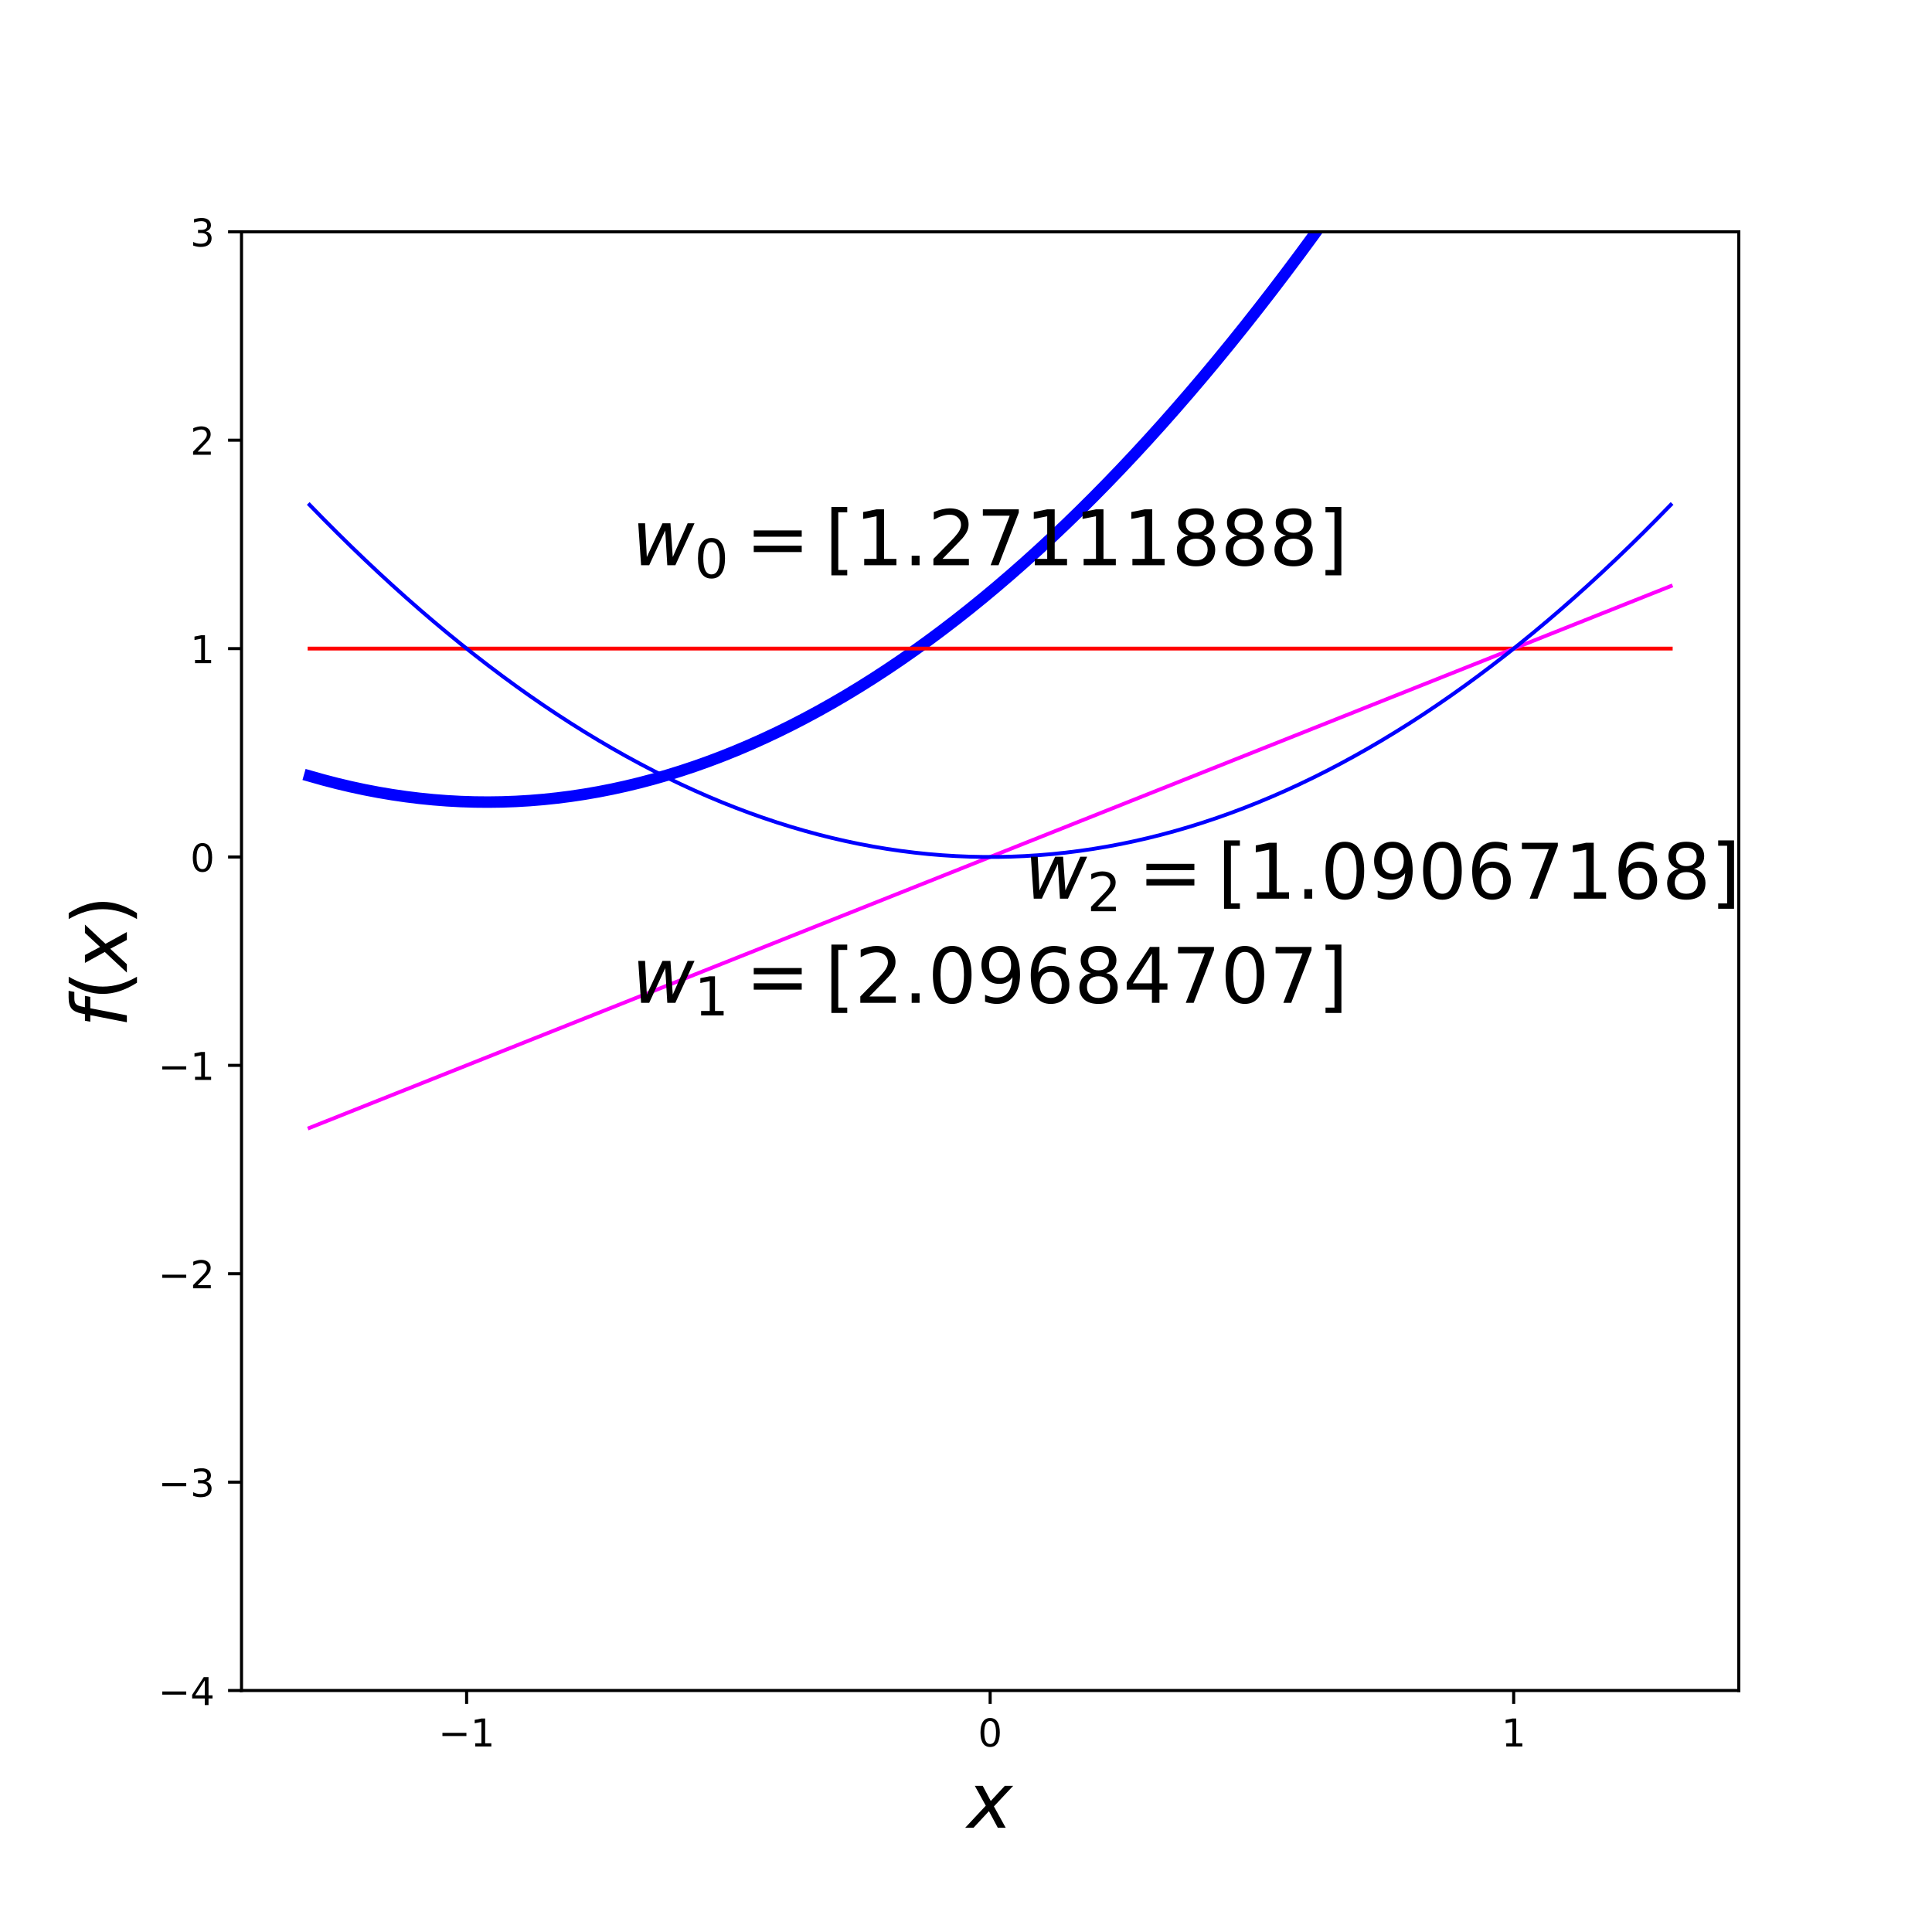
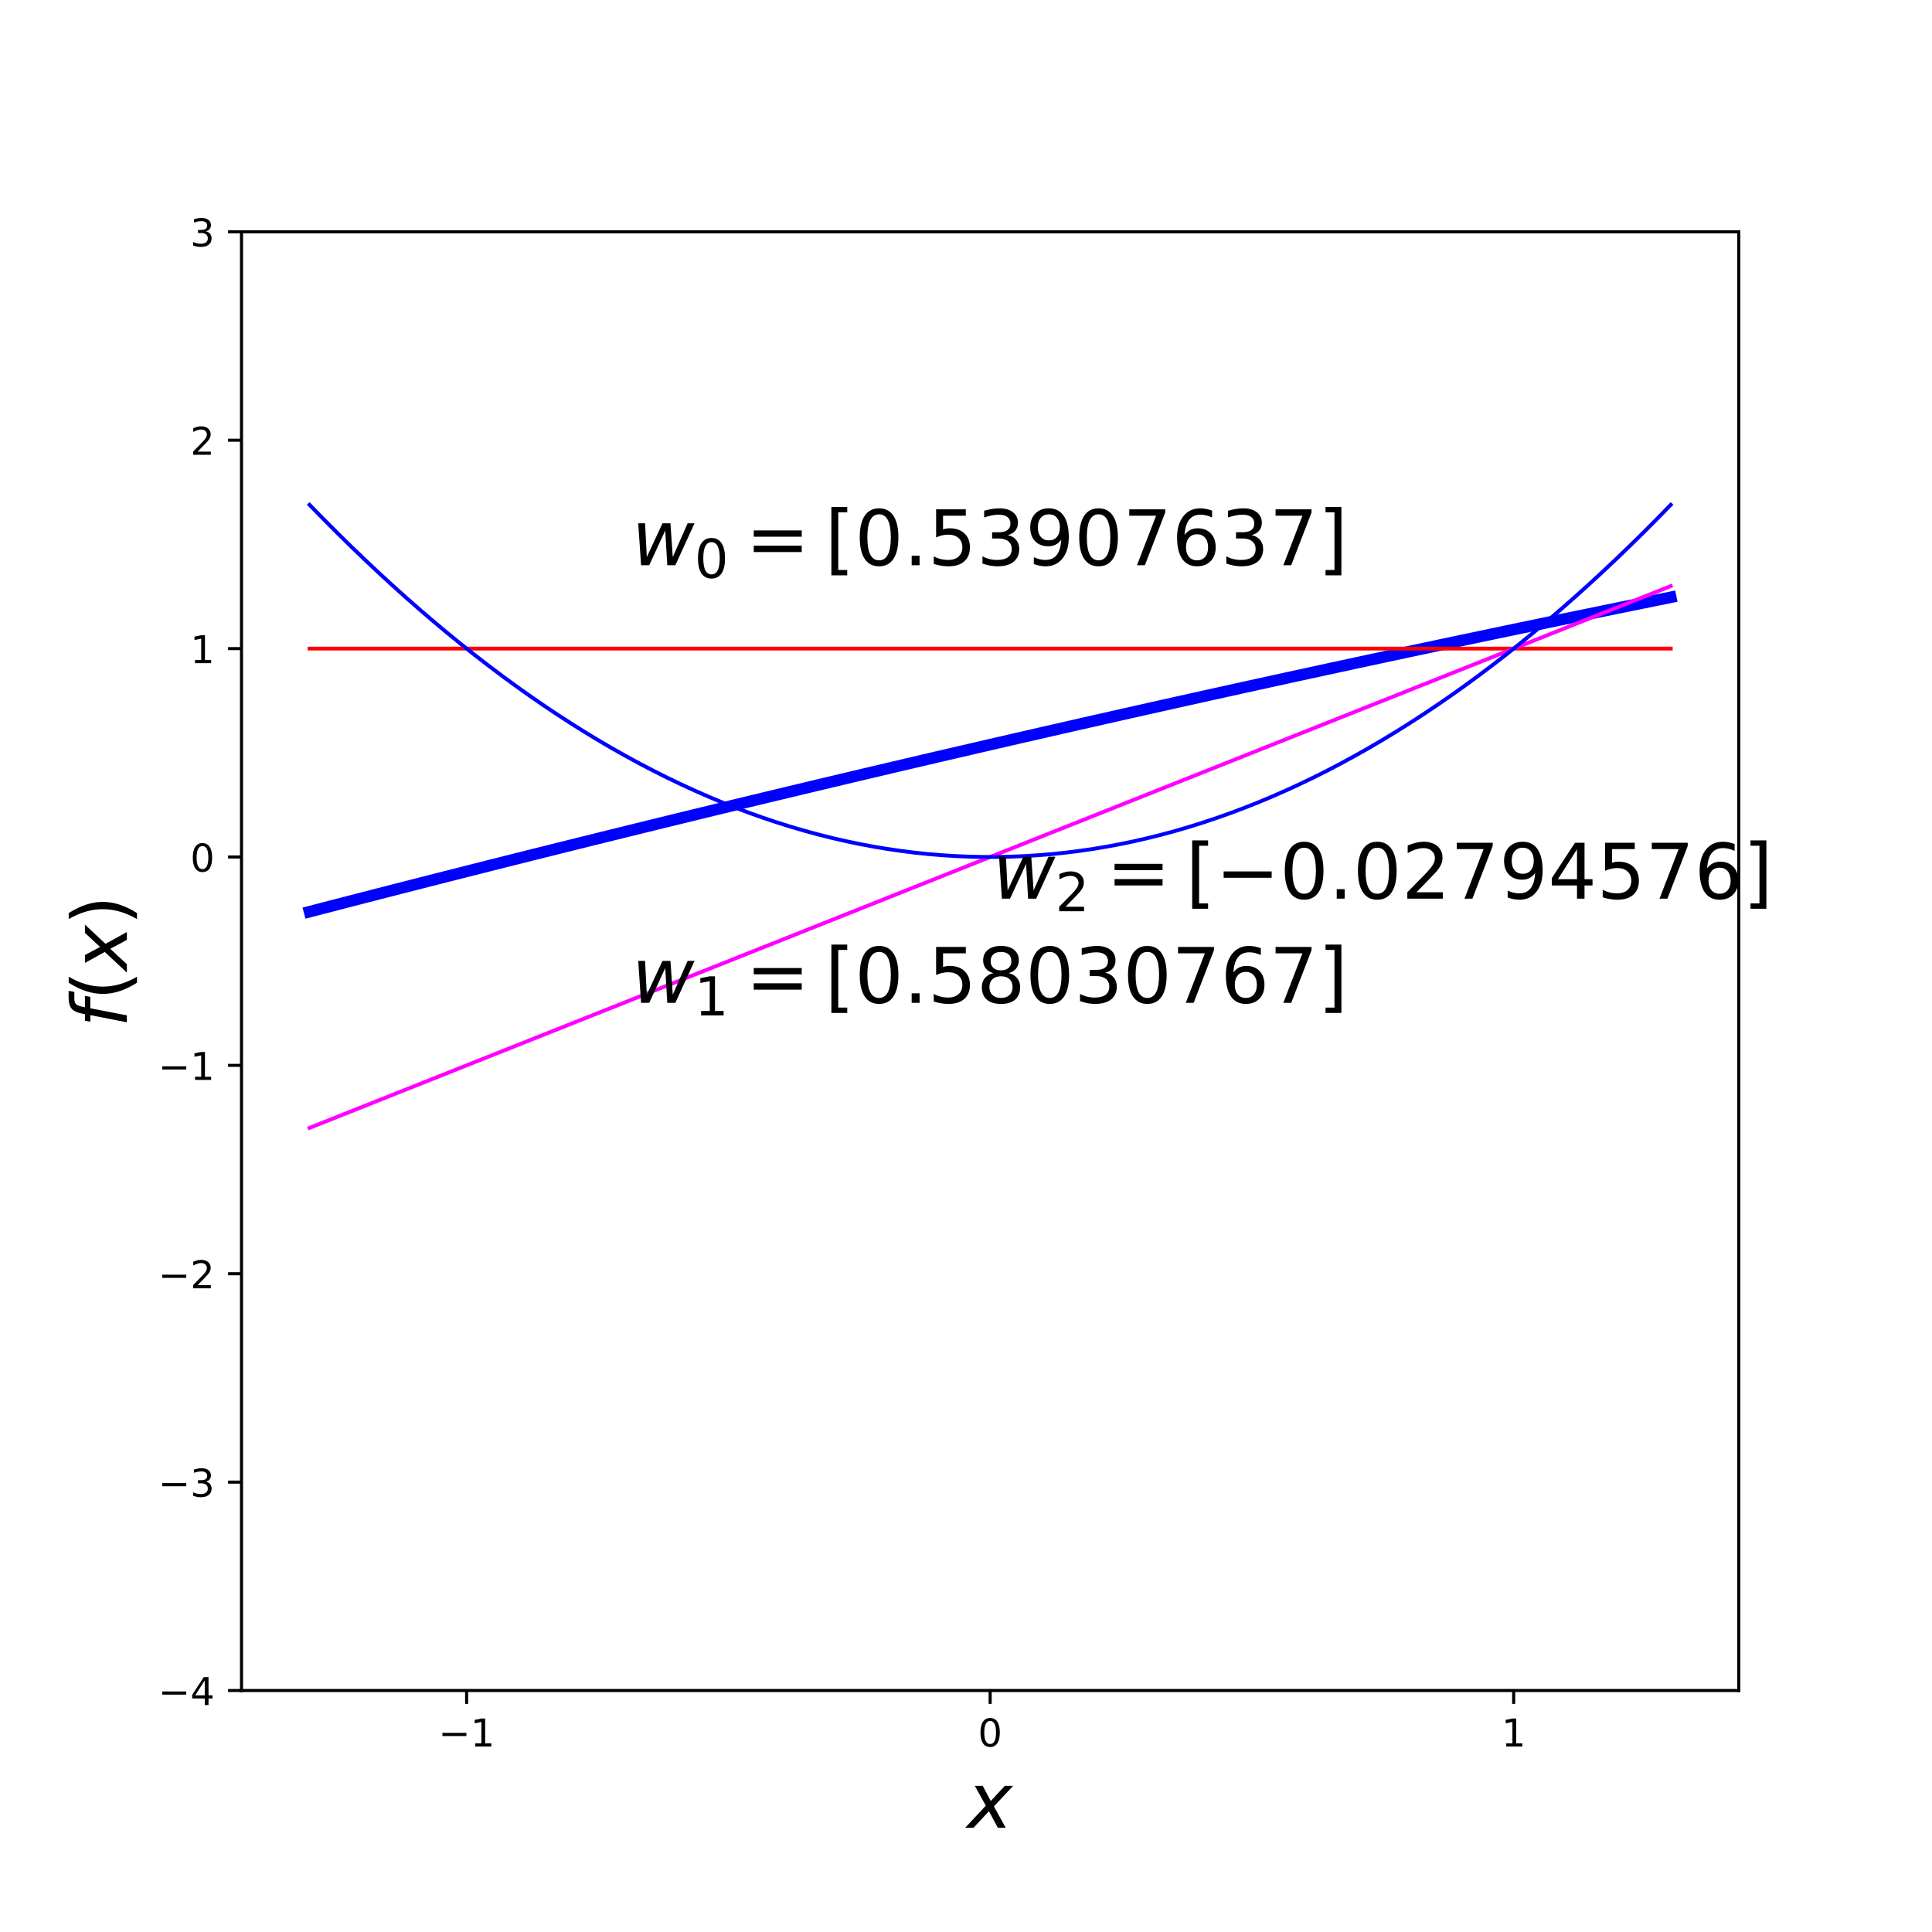
<svg xmlns="http://www.w3.org/2000/svg" xmlns:xlink="http://www.w3.org/1999/xlink" height="504pt" version="1.1" viewBox="0 0 504 504" width="504pt">
  <defs>
    <style type="text/css">
*{stroke-linecap:butt;stroke-linejoin:round;}
  </style>
  </defs>
  <g id="figure_1">
    <g id="patch_1">
      <path d="M 0 504  L 504 504  L 504 0  L 0 0  z " style="fill:none;" />
    </g>
    <g id="axes_1">
      <g id="patch_2">
        <path d="M 63 441  L 453.6 441  L 453.6 60.48  L 63 60.48  z " style="fill:none;" />
      </g>
      <g id="matplotlib.axis_1">
        <g id="xtick_1">
          <g id="line2d_1">
            <defs>
-               <path d="M 0 0  L 0 3.5  " id="ma2a2922ba9" style="stroke:#000000;stroke-width:0.8;" />
-             </defs>
-             <g>
-               <use style="stroke:#000000;stroke-width:0.8;" x="121.727" xlink:href="#ma2a2922ba9" y="441" />
+               <path d="M 0 0  L 0 3.5  " id="m4ff332a082" style="stroke:#000000;stroke-width:0.8;" />
+             </defs>
+             <g>
+               <use style="stroke:#000000;stroke-width:0.8;" x="121.727" xlink:href="#m4ff332a082" y="441" />
            </g>
          </g>
          <g id="text_1">
            <defs>
              <path d="M 10.594 35.5  L 73.188 35.5  L 73.188 27.203  L 10.594 27.203  z " id="DejaVuSans-2212" />
              <path d="M 12.406 8.297  L 28.516 8.297  L 28.516 63.922  L 10.984 60.406  L 10.984 69.391  L 28.422 72.906  L 38.281 72.906  L 38.281 8.297  L 54.391 8.297  L 54.391 0  L 12.406 0  z " id="DejaVuSans-31" />
            </defs>
            <g transform="translate(114.3555 455.5984)scale(0.1 -0.1)">
              <use xlink:href="#DejaVuSans-2212" />
              <use x="83.789" xlink:href="#DejaVuSans-31" />
            </g>
          </g>
        </g>
        <g id="xtick_2">
          <g id="line2d_2">
            <g>
-               <use style="stroke:#000000;stroke-width:0.8;" x="258.3" xlink:href="#ma2a2922ba9" y="441" />
+               <use style="stroke:#000000;stroke-width:0.8;" x="258.3" xlink:href="#m4ff332a082" y="441" />
            </g>
          </g>
          <g id="text_2">
            <defs>
              <path d="M 31.781 66.406  Q 24.172 66.406 20.328 58.906  Q 16.5 51.422 16.5 36.375  Q 16.5 21.391 20.328 13.891  Q 24.172 6.391 31.781 6.391  Q 39.453 6.391 43.281 13.891  Q 47.125 21.391 47.125 36.375  Q 47.125 51.422 43.281 58.906  Q 39.453 66.406 31.781 66.406  z M 31.781 74.219  Q 44.047 74.219 50.516 64.516  Q 56.984 54.828 56.984 36.375  Q 56.984 17.969 50.516 8.266  Q 44.047 -1.422 31.781 -1.422  Q 19.531 -1.422 13.062 8.266  Q 6.594 17.969 6.594 36.375  Q 6.594 54.828 13.062 64.516  Q 19.531 74.219 31.781 74.219  z " id="DejaVuSans-30" />
            </defs>
            <g transform="translate(255.1188 455.5984)scale(0.1 -0.1)">
              <use xlink:href="#DejaVuSans-30" />
            </g>
          </g>
        </g>
        <g id="xtick_3">
          <g id="line2d_3">
            <g>
-               <use style="stroke:#000000;stroke-width:0.8;" x="394.873" xlink:href="#ma2a2922ba9" y="441" />
+               <use style="stroke:#000000;stroke-width:0.8;" x="394.873" xlink:href="#m4ff332a082" y="441" />
            </g>
          </g>
          <g id="text_3">
            <g transform="translate(391.6922 455.5984)scale(0.1 -0.1)">
              <use xlink:href="#DejaVuSans-31" />
            </g>
          </g>
        </g>
        <g id="text_4">
          <defs>
            <path d="M 60.016 54.688  L 34.906 27.875  L 50.297 0  L 39.984 0  L 28.422 21.688  L 8.297 0  L -2.594 0  L 24.312 28.812  L 10.016 54.688  L 20.312 54.688  L 30.812 34.906  L 49.125 54.688  z " id="DejaVuSans-Oblique-78" />
          </defs>
          <g transform="translate(252.3 476.875)scale(0.2 -0.2)">
            <use transform="translate(0 0.3125)" xlink:href="#DejaVuSans-Oblique-78" />
          </g>
        </g>
      </g>
      <g id="matplotlib.axis_2">
        <g id="ytick_1">
          <g id="line2d_4">
            <defs>
-               <path d="M 0 0  L -3.5 0  " id="m962c68f90d" style="stroke:#000000;stroke-width:0.8;" />
-             </defs>
-             <g>
-               <use style="stroke:#000000;stroke-width:0.8;" x="63" xlink:href="#m962c68f90d" y="441" />
+               <path d="M 0 0  L -3.5 0  " id="mfbd92be874" style="stroke:#000000;stroke-width:0.8;" />
+             </defs>
+             <g>
+               <use style="stroke:#000000;stroke-width:0.8;" x="63" xlink:href="#mfbd92be874" y="441" />
            </g>
          </g>
          <g id="text_5">
            <defs>
              <path d="M 37.797 64.312  L 12.891 25.391  L 37.797 25.391  z M 35.203 72.906  L 47.609 72.906  L 47.609 25.391  L 58.016 25.391  L 58.016 17.188  L 47.609 17.188  L 47.609 0  L 37.797 0  L 37.797 17.188  L 4.891 17.188  L 4.891 26.703  z " id="DejaVuSans-34" />
            </defs>
            <g transform="translate(41.25781 444.7992)scale(0.1 -0.1)">
              <use xlink:href="#DejaVuSans-2212" />
              <use x="83.789" xlink:href="#DejaVuSans-34" />
            </g>
          </g>
        </g>
        <g id="ytick_2">
          <g id="line2d_5">
            <g>
-               <use style="stroke:#000000;stroke-width:0.8;" x="63" xlink:href="#m962c68f90d" y="386.64" />
+               <use style="stroke:#000000;stroke-width:0.8;" x="63" xlink:href="#mfbd92be874" y="386.64" />
            </g>
          </g>
          <g id="text_6">
            <defs>
              <path d="M 40.578 39.312  Q 47.656 37.797 51.625 33  Q 55.609 28.219 55.609 21.188  Q 55.609 10.406 48.188 4.484  Q 40.766 -1.422 27.094 -1.422  Q 22.516 -1.422 17.656 -0.516  Q 12.797 0.391 7.625 2.203  L 7.625 11.719  Q 11.719 9.328 16.594 8.109  Q 21.484 6.891 26.812 6.891  Q 36.078 6.891 40.938 10.547  Q 45.797 14.203 45.797 21.188  Q 45.797 27.641 41.281 31.266  Q 36.766 34.906 28.719 34.906  L 20.219 34.906  L 20.219 43.016  L 29.109 43.016  Q 36.375 43.016 40.234 45.922  Q 44.094 48.828 44.094 54.297  Q 44.094 59.906 40.109 62.906  Q 36.141 65.922 28.719 65.922  Q 24.656 65.922 20.016 65.031  Q 15.375 64.156 9.812 62.312  L 9.812 71.094  Q 15.438 72.656 20.344 73.438  Q 25.25 74.219 29.594 74.219  Q 40.828 74.219 47.359 69.109  Q 53.906 64.016 53.906 55.328  Q 53.906 49.266 50.438 45.094  Q 46.969 40.922 40.578 39.312  z " id="DejaVuSans-33" />
            </defs>
            <g transform="translate(41.25781 390.4392)scale(0.1 -0.1)">
              <use xlink:href="#DejaVuSans-2212" />
              <use x="83.789" xlink:href="#DejaVuSans-33" />
            </g>
          </g>
        </g>
        <g id="ytick_3">
          <g id="line2d_6">
            <g>
-               <use style="stroke:#000000;stroke-width:0.8;" x="63" xlink:href="#m962c68f90d" y="332.28" />
+               <use style="stroke:#000000;stroke-width:0.8;" x="63" xlink:href="#mfbd92be874" y="332.28" />
            </g>
          </g>
          <g id="text_7">
            <defs>
              <path d="M 19.188 8.297  L 53.609 8.297  L 53.609 0  L 7.328 0  L 7.328 8.297  Q 12.938 14.109 22.625 23.891  Q 32.328 33.688 34.812 36.531  Q 39.547 41.844 41.422 45.531  Q 43.312 49.219 43.312 52.781  Q 43.312 58.594 39.234 62.25  Q 35.156 65.922 28.609 65.922  Q 23.969 65.922 18.812 64.312  Q 13.672 62.703 7.812 59.422  L 7.812 69.391  Q 13.766 71.781 18.938 73  Q 24.125 74.219 28.422 74.219  Q 39.75 74.219 46.484 68.547  Q 53.219 62.891 53.219 53.422  Q 53.219 48.922 51.531 44.891  Q 49.859 40.875 45.406 35.406  Q 44.188 33.984 37.641 27.219  Q 31.109 20.453 19.188 8.297  z " id="DejaVuSans-32" />
            </defs>
            <g transform="translate(41.25781 336.0792)scale(0.1 -0.1)">
              <use xlink:href="#DejaVuSans-2212" />
              <use x="83.789" xlink:href="#DejaVuSans-32" />
            </g>
          </g>
        </g>
        <g id="ytick_4">
          <g id="line2d_7">
            <g>
-               <use style="stroke:#000000;stroke-width:0.8;" x="63" xlink:href="#m962c68f90d" y="277.92" />
+               <use style="stroke:#000000;stroke-width:0.8;" x="63" xlink:href="#mfbd92be874" y="277.92" />
            </g>
          </g>
          <g id="text_8">
            <g transform="translate(41.25781 281.7192)scale(0.1 -0.1)">
              <use xlink:href="#DejaVuSans-2212" />
              <use x="83.789" xlink:href="#DejaVuSans-31" />
            </g>
          </g>
        </g>
        <g id="ytick_5">
          <g id="line2d_8">
            <g>
-               <use style="stroke:#000000;stroke-width:0.8;" x="63" xlink:href="#m962c68f90d" y="223.56" />
+               <use style="stroke:#000000;stroke-width:0.8;" x="63" xlink:href="#mfbd92be874" y="223.56" />
            </g>
          </g>
          <g id="text_9">
            <g transform="translate(49.6375 227.3592)scale(0.1 -0.1)">
              <use xlink:href="#DejaVuSans-30" />
            </g>
          </g>
        </g>
        <g id="ytick_6">
          <g id="line2d_9">
            <g>
-               <use style="stroke:#000000;stroke-width:0.8;" x="63" xlink:href="#m962c68f90d" y="169.2" />
+               <use style="stroke:#000000;stroke-width:0.8;" x="63" xlink:href="#mfbd92be874" y="169.2" />
            </g>
          </g>
          <g id="text_10">
            <g transform="translate(49.6375 172.9992)scale(0.1 -0.1)">
              <use xlink:href="#DejaVuSans-31" />
            </g>
          </g>
        </g>
        <g id="ytick_7">
          <g id="line2d_10">
            <g>
-               <use style="stroke:#000000;stroke-width:0.8;" x="63" xlink:href="#m962c68f90d" y="114.84" />
+               <use style="stroke:#000000;stroke-width:0.8;" x="63" xlink:href="#mfbd92be874" y="114.84" />
            </g>
          </g>
          <g id="text_11">
            <g transform="translate(49.6375 118.6392)scale(0.1 -0.1)">
              <use xlink:href="#DejaVuSans-32" />
            </g>
          </g>
        </g>
        <g id="ytick_8">
          <g id="line2d_11">
            <g>
-               <use style="stroke:#000000;stroke-width:0.8;" x="63" xlink:href="#m962c68f90d" y="60.48" />
+               <use style="stroke:#000000;stroke-width:0.8;" x="63" xlink:href="#mfbd92be874" y="60.48" />
            </g>
          </g>
          <g id="text_12">
            <g transform="translate(49.6375 64.27922)scale(0.1 -0.1)">
              <use xlink:href="#DejaVuSans-33" />
            </g>
          </g>
        </g>
        <g id="text_13">
          <defs>
            <path d="M 47.797 75.984  L 46.391 68.5  L 37.797 68.5  Q 32.906 68.5 30.688 66.578  Q 28.469 64.656 27.391 59.516  L 26.422 54.688  L 41.219 54.688  L 39.891 47.703  L 25.094 47.703  L 15.828 0  L 6.781 0  L 16.109 47.703  L 7.516 47.703  L 8.797 54.688  L 17.391 54.688  L 18.109 58.5  Q 19.969 68.172 24.625 72.078  Q 29.297 75.984 39.312 75.984  z " id="DejaVuSans-Oblique-66" />
            <path d="M 31 75.875  Q 24.469 64.656 21.281 53.656  Q 18.109 42.672 18.109 31.391  Q 18.109 20.125 21.312 9.062  Q 24.516 -2 31 -13.188  L 23.188 -13.188  Q 15.875 -1.703 12.234 9.375  Q 8.594 20.453 8.594 31.391  Q 8.594 42.281 12.203 53.312  Q 15.828 64.359 23.188 75.875  z " id="DejaVuSans-28" />
            <path d="M 8.016 75.875  L 15.828 75.875  Q 23.141 64.359 26.781 53.312  Q 30.422 42.281 30.422 31.391  Q 30.422 20.453 26.781 9.375  Q 23.141 -1.703 15.828 -13.188  L 8.016 -13.188  Q 14.5 -2 17.703 9.062  Q 20.906 20.125 20.906 31.391  Q 20.906 42.672 17.703 53.656  Q 14.5 64.656 8.016 75.875  z " id="DejaVuSans-29" />
          </defs>
          <g transform="translate(33.09844 268.04)rotate(-90)scale(0.2 -0.2)">
            <use transform="translate(0 0.015625)" xlink:href="#DejaVuSans-Oblique-66" />
            <use transform="translate(35.20508 0.015625)" xlink:href="#DejaVuSans-28" />
            <use transform="translate(74.21875 0.015625)" xlink:href="#DejaVuSans-Oblique-78" />
            <use transform="translate(133.3984 0.015625)" xlink:href="#DejaVuSans-29" />
          </g>
        </g>
      </g>
      <g id="line2d_12">
-         <path clip-path="url(#p4588a55268)" d="M 80.755 202.444  L 84.341 203.458  L 87.928 204.39  L 91.515 205.24  L 95.102 206.009  L 98.688 206.696  L 102.275 207.301  L 105.862 207.824  L 109.449 208.266  L 113.036 208.625  L 116.622 208.903  L 120.209 209.099  L 123.796 209.214  L 127.383 209.246  L 130.969 209.197  L 134.556 209.066  L 138.143 208.853  L 141.73 208.559  L 145.317 208.182  L 148.903 207.724  L 152.49 207.184  L 156.077 206.562  L 159.664 205.859  L 163.25 205.073  L 166.837 204.206  L 170.424 203.258  L 174.011 202.227  L 177.598 201.114  L 181.184 199.92  L 184.771 198.644  L 188.358 197.286  L 191.945 195.847  L 195.531 194.325  L 199.118 192.722  L 202.705 191.037  L 206.292 189.27  L 209.879 187.422  L 213.465 185.492  L 217.052 183.48  L 220.639 181.386  L 224.226 179.21  L 227.812 176.953  L 231.399 174.613  L 234.986 172.192  L 238.573 169.689  L 242.16 167.105  L 245.746 164.438  L 249.333 161.69  L 252.92 158.86  L 256.507 155.949  L 260.093 152.955  L 263.68 149.88  L 267.267 146.723  L 270.854 143.484  L 274.44 140.163  L 278.027 136.761  L 281.614 133.276  L 285.201 129.71  L 288.788 126.062  L 292.374 122.333  L 295.961 118.521  L 299.548 114.628  L 303.135 110.653  L 306.721 106.596  L 310.308 102.458  L 313.895 98.238  L 317.482 93.936  L 321.069 89.552  L 324.655 85.086  L 328.242 80.538  L 331.829 75.909  L 335.416 71.198  L 339.002 66.405  L 342.589 61.531  L 346.176 56.574  L 349.763 51.536  L 353.35 46.416  L 356.936 41.214  L 360.523 35.931  L 364.11 30.565  L 367.697 25.118  L 371.283 19.589  L 374.87 13.979  L 378.457 8.286  L 382.044 2.512  L 384.195 -1  " style="fill:none;stroke:#0000ff;stroke-linecap:square;stroke-width:3;" />
+         <path clip-path="url(#p35f6571f09)" d="M 80.755 237.832  L 84.341 236.901  L 87.928 235.972  L 91.515 235.045  L 95.102 234.12  L 98.688 233.198  L 102.275 232.277  L 105.862 231.358  L 109.449 230.442  L 113.036 229.527  L 116.622 228.615  L 120.209 227.705  L 123.796 226.797  L 127.383 225.891  L 130.969 224.987  L 134.556 224.085  L 138.143 223.185  L 141.73 222.288  L 145.317 221.392  L 148.903 220.499  L 152.49 219.607  L 156.077 218.718  L 159.664 217.831  L 163.25 216.946  L 166.837 216.063  L 170.424 215.182  L 174.011 214.303  L 177.598 213.427  L 181.184 212.552  L 184.771 211.68  L 188.358 210.809  L 191.945 209.941  L 195.531 209.075  L 199.118 208.211  L 202.705 207.349  L 206.292 206.489  L 209.879 205.631  L 213.465 204.775  L 217.052 203.922  L 220.639 203.07  L 224.226 202.221  L 227.812 201.373  L 231.399 200.528  L 234.986 199.685  L 238.573 198.844  L 242.16 198.005  L 245.746 197.168  L 249.333 196.334  L 252.92 195.501  L 256.507 194.67  L 260.093 193.842  L 263.68 193.015  L 267.267 192.191  L 270.854 191.369  L 274.44 190.549  L 278.027 189.731  L 281.614 188.915  L 285.201 188.101  L 288.788 187.29  L 292.374 186.48  L 295.961 185.672  L 299.548 184.867  L 303.135 184.064  L 306.721 183.262  L 310.308 182.463  L 313.895 181.666  L 317.482 180.871  L 321.069 180.078  L 324.655 179.288  L 328.242 178.499  L 331.829 177.713  L 335.416 176.928  L 339.002 176.146  L 342.589 175.365  L 346.176 174.587  L 349.763 173.811  L 353.35 173.037  L 356.936 172.265  L 360.523 171.496  L 364.11 170.728  L 367.697 169.962  L 371.283 169.199  L 374.87 168.437  L 378.457 167.678  L 382.044 166.921  L 385.631 166.166  L 389.217 165.413  L 392.804 164.662  L 396.391 163.913  L 399.978 163.166  L 403.564 162.421  L 407.151 161.679  L 410.738 160.938  L 414.325 160.2  L 417.912 159.464  L 421.498 158.73  L 425.085 157.998  L 428.672 157.268  L 432.259 156.54  L 435.845 155.814  " style="fill:none;stroke:#0000ff;stroke-linecap:square;stroke-width:3;" />
      </g>
      <g id="line2d_13">
-         <path clip-path="url(#p4588a55268)" d="M 80.755 169.2  L 84.341 169.2  L 87.928 169.2  L 91.515 169.2  L 95.102 169.2  L 98.688 169.2  L 102.275 169.2  L 105.862 169.2  L 109.449 169.2  L 113.036 169.2  L 116.622 169.2  L 120.209 169.2  L 123.796 169.2  L 127.383 169.2  L 130.969 169.2  L 134.556 169.2  L 138.143 169.2  L 141.73 169.2  L 145.317 169.2  L 148.903 169.2  L 152.49 169.2  L 156.077 169.2  L 159.664 169.2  L 163.25 169.2  L 166.837 169.2  L 170.424 169.2  L 174.011 169.2  L 177.598 169.2  L 181.184 169.2  L 184.771 169.2  L 188.358 169.2  L 191.945 169.2  L 195.531 169.2  L 199.118 169.2  L 202.705 169.2  L 206.292 169.2  L 209.879 169.2  L 213.465 169.2  L 217.052 169.2  L 220.639 169.2  L 224.226 169.2  L 227.812 169.2  L 231.399 169.2  L 234.986 169.2  L 238.573 169.2  L 242.16 169.2  L 245.746 169.2  L 249.333 169.2  L 252.92 169.2  L 256.507 169.2  L 260.093 169.2  L 263.68 169.2  L 267.267 169.2  L 270.854 169.2  L 274.44 169.2  L 278.027 169.2  L 281.614 169.2  L 285.201 169.2  L 288.788 169.2  L 292.374 169.2  L 295.961 169.2  L 299.548 169.2  L 303.135 169.2  L 306.721 169.2  L 310.308 169.2  L 313.895 169.2  L 317.482 169.2  L 321.069 169.2  L 324.655 169.2  L 328.242 169.2  L 331.829 169.2  L 335.416 169.2  L 339.002 169.2  L 342.589 169.2  L 346.176 169.2  L 349.763 169.2  L 353.35 169.2  L 356.936 169.2  L 360.523 169.2  L 364.11 169.2  L 367.697 169.2  L 371.283 169.2  L 374.87 169.2  L 378.457 169.2  L 382.044 169.2  L 385.631 169.2  L 389.217 169.2  L 392.804 169.2  L 396.391 169.2  L 399.978 169.2  L 403.564 169.2  L 407.151 169.2  L 410.738 169.2  L 414.325 169.2  L 417.912 169.2  L 421.498 169.2  L 425.085 169.2  L 428.672 169.2  L 432.259 169.2  L 435.845 169.2  " style="fill:none;stroke:#ff0000;stroke-linecap:square;" />
+         <path clip-path="url(#p35f6571f09)" d="M 80.755 169.2  L 84.341 169.2  L 87.928 169.2  L 91.515 169.2  L 95.102 169.2  L 98.688 169.2  L 102.275 169.2  L 105.862 169.2  L 109.449 169.2  L 113.036 169.2  L 116.622 169.2  L 120.209 169.2  L 123.796 169.2  L 127.383 169.2  L 130.969 169.2  L 134.556 169.2  L 138.143 169.2  L 141.73 169.2  L 145.317 169.2  L 148.903 169.2  L 152.49 169.2  L 156.077 169.2  L 159.664 169.2  L 163.25 169.2  L 166.837 169.2  L 170.424 169.2  L 174.011 169.2  L 177.598 169.2  L 181.184 169.2  L 184.771 169.2  L 188.358 169.2  L 191.945 169.2  L 195.531 169.2  L 199.118 169.2  L 202.705 169.2  L 206.292 169.2  L 209.879 169.2  L 213.465 169.2  L 217.052 169.2  L 220.639 169.2  L 224.226 169.2  L 227.812 169.2  L 231.399 169.2  L 234.986 169.2  L 238.573 169.2  L 242.16 169.2  L 245.746 169.2  L 249.333 169.2  L 252.92 169.2  L 256.507 169.2  L 260.093 169.2  L 263.68 169.2  L 267.267 169.2  L 270.854 169.2  L 274.44 169.2  L 278.027 169.2  L 281.614 169.2  L 285.201 169.2  L 288.788 169.2  L 292.374 169.2  L 295.961 169.2  L 299.548 169.2  L 303.135 169.2  L 306.721 169.2  L 310.308 169.2  L 313.895 169.2  L 317.482 169.2  L 321.069 169.2  L 324.655 169.2  L 328.242 169.2  L 331.829 169.2  L 335.416 169.2  L 339.002 169.2  L 342.589 169.2  L 346.176 169.2  L 349.763 169.2  L 353.35 169.2  L 356.936 169.2  L 360.523 169.2  L 364.11 169.2  L 367.697 169.2  L 371.283 169.2  L 374.87 169.2  L 378.457 169.2  L 382.044 169.2  L 385.631 169.2  L 389.217 169.2  L 392.804 169.2  L 396.391 169.2  L 399.978 169.2  L 403.564 169.2  L 407.151 169.2  L 410.738 169.2  L 414.325 169.2  L 417.912 169.2  L 421.498 169.2  L 425.085 169.2  L 428.672 169.2  L 432.259 169.2  L 435.845 169.2  " style="fill:none;stroke:#ff0000;stroke-linecap:square;" />
      </g>
      <g id="line2d_14">
-         <path clip-path="url(#p4588a55268)" d="M 80.755 294.228  L 84.341 292.8  L 87.928 291.373  L 91.515 289.945  L 95.102 288.517  L 98.688 287.09  L 102.275 285.662  L 105.862 284.235  L 109.449 282.807  L 113.036 281.379  L 116.622 279.952  L 120.209 278.524  L 123.796 277.096  L 127.383 275.669  L 130.969 274.241  L 134.556 272.813  L 138.143 271.386  L 141.73 269.958  L 145.317 268.531  L 148.903 267.103  L 152.49 265.675  L 156.077 264.248  L 159.664 262.82  L 163.25 261.392  L 166.837 259.965  L 170.424 258.537  L 174.011 257.109  L 177.598 255.682  L 181.184 254.254  L 184.771 252.827  L 188.358 251.399  L 191.945 249.971  L 195.531 248.544  L 199.118 247.116  L 202.705 245.688  L 206.292 244.261  L 209.879 242.833  L 213.465 241.405  L 217.052 239.978  L 220.639 238.55  L 224.226 237.123  L 227.812 235.695  L 231.399 234.267  L 234.986 232.84  L 238.573 231.412  L 242.16 229.984  L 245.746 228.557  L 249.333 227.129  L 252.92 225.701  L 256.507 224.274  L 260.093 222.846  L 263.68 221.419  L 267.267 219.991  L 270.854 218.563  L 274.44 217.136  L 278.027 215.708  L 281.614 214.28  L 285.201 212.853  L 288.788 211.425  L 292.374 209.997  L 295.961 208.57  L 299.548 207.142  L 303.135 205.715  L 306.721 204.287  L 310.308 202.859  L 313.895 201.432  L 317.482 200.004  L 321.069 198.576  L 324.655 197.149  L 328.242 195.721  L 331.829 194.293  L 335.416 192.866  L 339.002 191.438  L 342.589 190.011  L 346.176 188.583  L 349.763 187.155  L 353.35 185.728  L 356.936 184.3  L 360.523 182.872  L 364.11 181.445  L 367.697 180.017  L 371.283 178.589  L 374.87 177.162  L 378.457 175.734  L 382.044 174.307  L 385.631 172.879  L 389.217 171.451  L 392.804 170.024  L 396.391 168.596  L 399.978 167.168  L 403.564 165.741  L 407.151 164.313  L 410.738 162.885  L 414.325 161.458  L 417.912 160.03  L 421.498 158.603  L 425.085 157.175  L 428.672 155.747  L 432.259 154.32  L 435.845 152.892  " style="fill:none;stroke:#ff00ff;stroke-linecap:square;" />
+         <path clip-path="url(#p35f6571f09)" d="M 80.755 294.228  L 84.341 292.8  L 87.928 291.373  L 91.515 289.945  L 95.102 288.517  L 98.688 287.09  L 102.275 285.662  L 105.862 284.235  L 109.449 282.807  L 113.036 281.379  L 116.622 279.952  L 120.209 278.524  L 123.796 277.096  L 127.383 275.669  L 130.969 274.241  L 134.556 272.813  L 138.143 271.386  L 141.73 269.958  L 145.317 268.531  L 148.903 267.103  L 152.49 265.675  L 156.077 264.248  L 159.664 262.82  L 163.25 261.392  L 166.837 259.965  L 170.424 258.537  L 174.011 257.109  L 177.598 255.682  L 181.184 254.254  L 184.771 252.827  L 188.358 251.399  L 191.945 249.971  L 195.531 248.544  L 199.118 247.116  L 202.705 245.688  L 206.292 244.261  L 209.879 242.833  L 213.465 241.405  L 217.052 239.978  L 220.639 238.55  L 224.226 237.123  L 227.812 235.695  L 231.399 234.267  L 234.986 232.84  L 238.573 231.412  L 242.16 229.984  L 245.746 228.557  L 249.333 227.129  L 252.92 225.701  L 256.507 224.274  L 260.093 222.846  L 263.68 221.419  L 267.267 219.991  L 270.854 218.563  L 274.44 217.136  L 278.027 215.708  L 281.614 214.28  L 285.201 212.853  L 288.788 211.425  L 292.374 209.997  L 295.961 208.57  L 299.548 207.142  L 303.135 205.715  L 306.721 204.287  L 310.308 202.859  L 313.895 201.432  L 317.482 200.004  L 321.069 198.576  L 324.655 197.149  L 328.242 195.721  L 331.829 194.293  L 335.416 192.866  L 339.002 191.438  L 342.589 190.011  L 346.176 188.583  L 349.763 187.155  L 353.35 185.728  L 356.936 184.3  L 360.523 182.872  L 364.11 181.445  L 367.697 180.017  L 371.283 178.589  L 374.87 177.162  L 378.457 175.734  L 382.044 174.307  L 385.631 172.879  L 389.217 171.451  L 392.804 170.024  L 396.391 168.596  L 399.978 167.168  L 403.564 165.741  L 407.151 164.313  L 410.738 162.885  L 414.325 161.458  L 417.912 160.03  L 421.498 158.603  L 425.085 157.175  L 428.672 155.747  L 432.259 154.32  L 435.845 152.892  " style="fill:none;stroke:#ff00ff;stroke-linecap:square;" />
      </g>
      <g id="line2d_15">
-         <path clip-path="url(#p4588a55268)" d="M 80.755 131.692  L 84.341 135.366  L 87.928 138.965  L 91.515 142.49  L 95.102 145.939  L 98.688 149.314  L 102.275 152.613  L 105.862 155.837  L 109.449 158.987  L 113.036 162.061  L 116.622 165.061  L 120.209 167.985  L 123.796 170.835  L 127.383 173.609  L 130.969 176.309  L 134.556 178.933  L 138.143 181.483  L 141.73 183.958  L 145.317 186.357  L 148.903 188.682  L 152.49 190.931  L 156.077 193.106  L 159.664 195.206  L 163.25 197.23  L 166.837 199.18  L 170.424 201.055  L 174.011 202.854  L 177.598 204.579  L 181.184 206.229  L 184.771 207.803  L 188.358 209.303  L 191.945 210.728  L 195.531 212.078  L 199.118 213.352  L 202.705 214.552  L 206.292 215.677  L 209.879 216.727  L 213.465 217.702  L 217.052 218.601  L 220.639 219.426  L 224.226 220.176  L 227.812 220.851  L 231.399 221.451  L 234.986 221.976  L 238.573 222.426  L 242.16 222.801  L 245.746 223.101  L 249.333 223.326  L 252.92 223.476  L 256.507 223.551  L 260.093 223.551  L 263.68 223.476  L 267.267 223.326  L 270.854 223.101  L 274.44 222.801  L 278.027 222.426  L 281.614 221.976  L 285.201 221.451  L 288.788 220.851  L 292.374 220.176  L 295.961 219.426  L 299.548 218.601  L 303.135 217.702  L 306.721 216.727  L 310.308 215.677  L 313.895 214.552  L 317.482 213.352  L 321.069 212.078  L 324.655 210.728  L 328.242 209.303  L 331.829 207.803  L 335.416 206.229  L 339.002 204.579  L 342.589 202.854  L 346.176 201.055  L 349.763 199.18  L 353.35 197.23  L 356.936 195.206  L 360.523 193.106  L 364.11 190.931  L 367.697 188.682  L 371.283 186.357  L 374.87 183.958  L 378.457 181.483  L 382.044 178.933  L 385.631 176.309  L 389.217 173.609  L 392.804 170.835  L 396.391 167.985  L 399.978 165.061  L 403.564 162.061  L 407.151 158.987  L 410.738 155.837  L 414.325 152.613  L 417.912 149.314  L 421.498 145.939  L 425.085 142.49  L 428.672 138.965  L 432.259 135.366  L 435.845 131.692  " style="fill:none;stroke:#0000ff;stroke-linecap:square;" />
+         <path clip-path="url(#p35f6571f09)" d="M 80.755 131.692  L 84.341 135.366  L 87.928 138.965  L 91.515 142.49  L 95.102 145.939  L 98.688 149.314  L 102.275 152.613  L 105.862 155.837  L 109.449 158.987  L 113.036 162.061  L 116.622 165.061  L 120.209 167.985  L 123.796 170.835  L 127.383 173.609  L 130.969 176.309  L 134.556 178.933  L 138.143 181.483  L 141.73 183.958  L 145.317 186.357  L 148.903 188.682  L 152.49 190.931  L 156.077 193.106  L 159.664 195.206  L 163.25 197.23  L 166.837 199.18  L 170.424 201.055  L 174.011 202.854  L 177.598 204.579  L 181.184 206.229  L 184.771 207.803  L 188.358 209.303  L 191.945 210.728  L 195.531 212.078  L 199.118 213.352  L 202.705 214.552  L 206.292 215.677  L 209.879 216.727  L 213.465 217.702  L 217.052 218.601  L 220.639 219.426  L 224.226 220.176  L 227.812 220.851  L 231.399 221.451  L 234.986 221.976  L 238.573 222.426  L 242.16 222.801  L 245.746 223.101  L 249.333 223.326  L 252.92 223.476  L 256.507 223.551  L 260.093 223.551  L 263.68 223.476  L 267.267 223.326  L 270.854 223.101  L 274.44 222.801  L 278.027 222.426  L 281.614 221.976  L 285.201 221.451  L 288.788 220.851  L 292.374 220.176  L 295.961 219.426  L 299.548 218.601  L 303.135 217.702  L 306.721 216.727  L 310.308 215.677  L 313.895 214.552  L 317.482 213.352  L 321.069 212.078  L 324.655 210.728  L 328.242 209.303  L 331.829 207.803  L 335.416 206.229  L 339.002 204.579  L 342.589 202.854  L 346.176 201.055  L 349.763 199.18  L 353.35 197.23  L 356.936 195.206  L 360.523 193.106  L 364.11 190.931  L 367.697 188.682  L 371.283 186.357  L 374.87 183.958  L 378.457 181.483  L 382.044 178.933  L 385.631 176.309  L 389.217 173.609  L 392.804 170.835  L 396.391 167.985  L 399.978 165.061  L 403.564 162.061  L 407.151 158.987  L 410.738 155.837  L 414.325 152.613  L 417.912 149.314  L 421.498 145.939  L 425.085 142.49  L 428.672 138.965  L 432.259 135.366  L 435.845 131.692  " style="fill:none;stroke:#0000ff;stroke-linecap:square;" />
      </g>
      <g id="patch_3">
        <path d="M 63 441  L 63 60.48  " style="fill:none;stroke:#000000;stroke-linecap:square;stroke-linejoin:miter;stroke-width:0.8;" />
      </g>
      <g id="patch_4">
        <path d="M 453.6 441  L 453.6 60.48  " style="fill:none;stroke:#000000;stroke-linecap:square;stroke-linejoin:miter;stroke-width:0.8;" />
      </g>
      <g id="patch_5">
        <path d="M 63 441  L 453.6 441  " style="fill:none;stroke:#000000;stroke-linecap:square;stroke-linejoin:miter;stroke-width:0.8;" />
      </g>
      <g id="patch_6">
        <path d="M 63 60.48  L 453.6 60.48  " style="fill:none;stroke:#000000;stroke-linecap:square;stroke-linejoin:miter;stroke-width:0.8;" />
      </g>
      <g id="text_14">
        <defs>
          <path d="M 8.5 54.688  L 17.391 54.688  L 19.672 10.688  L 40.094 54.688  L 50.484 54.688  L 53.516 10.688  L 72.906 54.688  L 81.891 54.688  L 56.891 0  L 46.391 0  L 43.703 45.312  L 22.797 0  L 12.203 0  z " id="DejaVuSans-Oblique-77" />
          <path d="M 10.594 45.406  L 73.188 45.406  L 73.188 37.203  L 10.594 37.203  z M 10.594 25.484  L 73.188 25.484  L 73.188 17.188  L 10.594 17.188  z " id="DejaVuSans-3d" />
          <path d="M 8.594 75.984  L 29.297 75.984  L 29.297 69  L 17.578 69  L 17.578 -6.203  L 29.297 -6.203  L 29.297 -13.188  L 8.594 -13.188  z " id="DejaVuSans-5b" />
          <path d="M 10.688 12.406  L 21 12.406  L 21 0  L 10.688 0  z " id="DejaVuSans-2e" />
+           <path d="M 10.797 72.906  L 49.516 72.906  L 49.516 64.594  L 19.828 64.594  L 19.828 46.734  Q 21.969 47.469 24.109 47.828  Q 26.266 48.188 28.422 48.188  Q 40.625 48.188 47.75 41.5  Q 54.891 34.812 54.891 23.391  Q 54.891 11.625 47.562 5.094  Q 40.234 -1.422 26.906 -1.422  Q 22.312 -1.422 17.547 -0.641  Q 12.797 0.141 7.719 1.703  L 7.719 11.625  Q 12.109 9.234 16.797 8.062  Q 21.484 6.891 26.703 6.891  Q 35.156 6.891 40.078 11.328  Q 45.016 15.766 45.016 23.391  Q 45.016 31 40.078 35.438  Q 35.156 39.891 26.703 39.891  Q 22.75 39.891 18.812 39.016  Q 14.891 38.141 10.797 36.281  z " id="DejaVuSans-35" />
+           <path d="M 10.984 1.516  L 10.984 10.5  Q 14.703 8.734 18.5 7.812  Q 22.312 6.891 25.984 6.891  Q 35.75 6.891 40.891 13.453  Q 46.047 20.016 46.781 33.406  Q 43.953 29.203 39.594 26.953  Q 35.25 24.703 29.984 24.703  Q 19.047 24.703 12.672 31.312  Q 6.297 37.938 6.297 49.422  Q 6.297 60.641 12.938 67.422  Q 19.578 74.219 30.609 74.219  Q 43.266 74.219 49.922 64.516  Q 56.594 54.828 56.594 36.375  Q 56.594 19.141 48.406 8.859  Q 40.234 -1.422 26.422 -1.422  Q 22.703 -1.422 18.891 -0.688  Q 15.094 0.047 10.984 1.516  z M 30.609 32.422  Q 37.25 32.422 41.125 36.953  Q 45.016 41.5 45.016 49.422  Q 45.016 57.281 41.125 61.844  Q 37.25 66.406 30.609 66.406  Q 23.969 66.406 20.094 61.844  Q 16.219 57.281 16.219 49.422  Q 16.219 41.5 20.094 36.953  Q 23.969 32.422 30.609 32.422  z " id="DejaVuSans-39" />
          <path d="M 8.203 72.906  L 55.078 72.906  L 55.078 68.703  L 28.609 0  L 18.312 0  L 43.219 64.594  L 8.203 64.594  z " id="DejaVuSans-37" />
-           <path d="M 31.781 34.625  Q 24.75 34.625 20.719 30.859  Q 16.703 27.094 16.703 20.516  Q 16.703 13.922 20.719 10.156  Q 24.75 6.391 31.781 6.391  Q 38.812 6.391 42.859 10.172  Q 46.922 13.969 46.922 20.516  Q 46.922 27.094 42.891 30.859  Q 38.875 34.625 31.781 34.625  z M 21.922 38.812  Q 15.578 40.375 12.031 44.719  Q 8.5 49.078 8.5 55.328  Q 8.5 64.062 14.719 69.141  Q 20.953 74.219 31.781 74.219  Q 42.672 74.219 48.875 69.141  Q 55.078 64.062 55.078 55.328  Q 55.078 49.078 51.531 44.719  Q 48 40.375 41.703 38.812  Q 48.828 37.156 52.797 32.312  Q 56.781 27.484 56.781 20.516  Q 56.781 9.906 50.312 4.234  Q 43.844 -1.422 31.781 -1.422  Q 19.734 -1.422 13.25 4.234  Q 6.781 9.906 6.781 20.516  Q 6.781 27.484 10.781 32.312  Q 14.797 37.156 21.922 38.812  z M 18.312 54.391  Q 18.312 48.734 21.844 45.562  Q 25.391 42.391 31.781 42.391  Q 38.141 42.391 41.719 45.562  Q 45.312 48.734 45.312 54.391  Q 45.312 60.062 41.719 63.234  Q 38.141 66.406 31.781 66.406  Q 25.391 66.406 21.844 63.234  Q 18.312 60.062 18.312 54.391  z " id="DejaVuSans-38" />
+           <path d="M 33.016 40.375  Q 26.375 40.375 22.484 35.828  Q 18.609 31.297 18.609 23.391  Q 18.609 15.531 22.484 10.953  Q 26.375 6.391 33.016 6.391  Q 39.656 6.391 43.531 10.953  Q 47.406 15.531 47.406 23.391  Q 47.406 31.297 43.531 35.828  Q 39.656 40.375 33.016 40.375  z M 52.594 71.297  L 52.594 62.312  Q 48.875 64.062 45.094 64.984  Q 41.312 65.922 37.594 65.922  Q 27.828 65.922 22.672 59.328  Q 17.531 52.734 16.797 39.406  Q 19.672 43.656 24.016 45.922  Q 28.375 48.188 33.594 48.188  Q 44.578 48.188 50.953 41.516  Q 57.328 34.859 57.328 23.391  Q 57.328 12.156 50.688 5.359  Q 44.047 -1.422 33.016 -1.422  Q 20.359 -1.422 13.672 8.266  Q 6.984 17.969 6.984 36.375  Q 6.984 53.656 15.188 63.938  Q 23.391 74.219 37.203 74.219  Q 40.922 74.219 44.703 73.484  Q 48.484 72.75 52.594 71.297  z " id="DejaVuSans-36" />
          <path d="M 30.422 75.984  L 30.422 -13.188  L 9.719 -13.188  L 9.719 -6.203  L 21.391 -6.203  L 21.391 69  L 9.719 69  L 9.719 75.984  z " id="DejaVuSans-5d" />
        </defs>
        <g transform="translate(164.8 147.456)scale(0.2 -0.2)">
          <use transform="translate(0 0.015625)" xlink:href="#DejaVuSans-Oblique-77" />
          <use transform="translate(81.78711 -16.39062)scale(0.7)" xlink:href="#DejaVuSans-30" />
          <use transform="translate(148.54 0.015625)" xlink:href="#DejaVuSans-3d" />
          <use transform="translate(251.8115 0.015625)" xlink:href="#DejaVuSans-5b" />
-           <use transform="translate(290.8252 0.015625)" xlink:href="#DejaVuSans-31" />
+           <use transform="translate(290.8252 0.015625)" xlink:href="#DejaVuSans-30" />
          <use transform="translate(354.4482 0.015625)" xlink:href="#DejaVuSans-2e" />
-           <use transform="translate(386.1572 0.015625)" xlink:href="#DejaVuSans-32" />
-           <use transform="translate(449.7803 0.015625)" xlink:href="#DejaVuSans-37" />
-           <use transform="translate(513.4033 0.015625)" xlink:href="#DejaVuSans-31" />
-           <use transform="translate(577.0264 0.015625)" xlink:href="#DejaVuSans-31" />
-           <use transform="translate(640.6494 0.015625)" xlink:href="#DejaVuSans-31" />
-           <use transform="translate(704.2725 0.015625)" xlink:href="#DejaVuSans-38" />
-           <use transform="translate(767.8955 0.015625)" xlink:href="#DejaVuSans-38" />
-           <use transform="translate(831.5186 0.015625)" xlink:href="#DejaVuSans-38" />
-           <use transform="translate(895.1416 0.015625)" xlink:href="#DejaVuSans-5d" />
+           <use transform="translate(386.2354 0.015625)" xlink:href="#DejaVuSans-35" />
+           <use transform="translate(449.8584 0.015625)" xlink:href="#DejaVuSans-33" />
+           <use transform="translate(513.4814 0.015625)" xlink:href="#DejaVuSans-39" />
+           <use transform="translate(577.1045 0.015625)" xlink:href="#DejaVuSans-30" />
+           <use transform="translate(640.7275 0.015625)" xlink:href="#DejaVuSans-37" />
+           <use transform="translate(704.3506 0.015625)" xlink:href="#DejaVuSans-36" />
+           <use transform="translate(767.9736 0.015625)" xlink:href="#DejaVuSans-33" />
+           <use transform="translate(831.5967 0.015625)" xlink:href="#DejaVuSans-37" />
+           <use transform="translate(895.2197 0.015625)" xlink:href="#DejaVuSans-5d" />
        </g>
      </g>
      <g id="text_15">
        <defs>
-           <path d="M 10.984 1.516  L 10.984 10.5  Q 14.703 8.734 18.5 7.812  Q 22.312 6.891 25.984 6.891  Q 35.75 6.891 40.891 13.453  Q 46.047 20.016 46.781 33.406  Q 43.953 29.203 39.594 26.953  Q 35.25 24.703 29.984 24.703  Q 19.047 24.703 12.672 31.312  Q 6.297 37.938 6.297 49.422  Q 6.297 60.641 12.938 67.422  Q 19.578 74.219 30.609 74.219  Q 43.266 74.219 49.922 64.516  Q 56.594 54.828 56.594 36.375  Q 56.594 19.141 48.406 8.859  Q 40.234 -1.422 26.422 -1.422  Q 22.703 -1.422 18.891 -0.688  Q 15.094 0.047 10.984 1.516  z M 30.609 32.422  Q 37.25 32.422 41.125 36.953  Q 45.016 41.5 45.016 49.422  Q 45.016 57.281 41.125 61.844  Q 37.25 66.406 30.609 66.406  Q 23.969 66.406 20.094 61.844  Q 16.219 57.281 16.219 49.422  Q 16.219 41.5 20.094 36.953  Q 23.969 32.422 30.609 32.422  z " id="DejaVuSans-39" />
-           <path d="M 33.016 40.375  Q 26.375 40.375 22.484 35.828  Q 18.609 31.297 18.609 23.391  Q 18.609 15.531 22.484 10.953  Q 26.375 6.391 33.016 6.391  Q 39.656 6.391 43.531 10.953  Q 47.406 15.531 47.406 23.391  Q 47.406 31.297 43.531 35.828  Q 39.656 40.375 33.016 40.375  z M 52.594 71.297  L 52.594 62.312  Q 48.875 64.062 45.094 64.984  Q 41.312 65.922 37.594 65.922  Q 27.828 65.922 22.672 59.328  Q 17.531 52.734 16.797 39.406  Q 19.672 43.656 24.016 45.922  Q 28.375 48.188 33.594 48.188  Q 44.578 48.188 50.953 41.516  Q 57.328 34.859 57.328 23.391  Q 57.328 12.156 50.688 5.359  Q 44.047 -1.422 33.016 -1.422  Q 20.359 -1.422 13.672 8.266  Q 6.984 17.969 6.984 36.375  Q 6.984 53.656 15.188 63.938  Q 23.391 74.219 37.203 74.219  Q 40.922 74.219 44.703 73.484  Q 48.484 72.75 52.594 71.297  z " id="DejaVuSans-36" />
+           <path d="M 31.781 34.625  Q 24.75 34.625 20.719 30.859  Q 16.703 27.094 16.703 20.516  Q 16.703 13.922 20.719 10.156  Q 24.75 6.391 31.781 6.391  Q 38.812 6.391 42.859 10.172  Q 46.922 13.969 46.922 20.516  Q 46.922 27.094 42.891 30.859  Q 38.875 34.625 31.781 34.625  z M 21.922 38.812  Q 15.578 40.375 12.031 44.719  Q 8.5 49.078 8.5 55.328  Q 8.5 64.062 14.719 69.141  Q 20.953 74.219 31.781 74.219  Q 42.672 74.219 48.875 69.141  Q 55.078 64.062 55.078 55.328  Q 55.078 49.078 51.531 44.719  Q 48 40.375 41.703 38.812  Q 48.828 37.156 52.797 32.312  Q 56.781 27.484 56.781 20.516  Q 56.781 9.906 50.312 4.234  Q 43.844 -1.422 31.781 -1.422  Q 19.734 -1.422 13.25 4.234  Q 6.781 9.906 6.781 20.516  Q 6.781 27.484 10.781 32.312  Q 14.797 37.156 21.922 38.812  z M 18.312 54.391  Q 18.312 48.734 21.844 45.562  Q 25.391 42.391 31.781 42.391  Q 38.141 42.391 41.719 45.562  Q 45.312 48.734 45.312 54.391  Q 45.312 60.062 41.719 63.234  Q 38.141 66.406 31.781 66.406  Q 25.391 66.406 21.844 63.234  Q 18.312 60.062 18.312 54.391  z " id="DejaVuSans-38" />
        </defs>
        <g transform="translate(164.8 261.612)scale(0.2 -0.2)">
          <use transform="translate(0 0.015625)" xlink:href="#DejaVuSans-Oblique-77" />
          <use transform="translate(81.78711 -16.39062)scale(0.7)" xlink:href="#DejaVuSans-31" />
          <use transform="translate(148.54 0.015625)" xlink:href="#DejaVuSans-3d" />
          <use transform="translate(251.8115 0.015625)" xlink:href="#DejaVuSans-5b" />
-           <use transform="translate(290.8252 0.015625)" xlink:href="#DejaVuSans-32" />
+           <use transform="translate(290.8252 0.015625)" xlink:href="#DejaVuSans-30" />
          <use transform="translate(354.4482 0.015625)" xlink:href="#DejaVuSans-2e" />
-           <use transform="translate(386.2354 0.015625)" xlink:href="#DejaVuSans-30" />
-           <use transform="translate(449.8584 0.015625)" xlink:href="#DejaVuSans-39" />
-           <use transform="translate(513.4814 0.015625)" xlink:href="#DejaVuSans-36" />
-           <use transform="translate(577.1045 0.015625)" xlink:href="#DejaVuSans-38" />
-           <use transform="translate(640.7275 0.015625)" xlink:href="#DejaVuSans-34" />
+           <use transform="translate(386.2354 0.015625)" xlink:href="#DejaVuSans-35" />
+           <use transform="translate(449.8584 0.015625)" xlink:href="#DejaVuSans-38" />
+           <use transform="translate(513.4814 0.015625)" xlink:href="#DejaVuSans-30" />
+           <use transform="translate(577.1045 0.015625)" xlink:href="#DejaVuSans-33" />
+           <use transform="translate(640.7275 0.015625)" xlink:href="#DejaVuSans-30" />
          <use transform="translate(704.3506 0.015625)" xlink:href="#DejaVuSans-37" />
-           <use transform="translate(767.9736 0.015625)" xlink:href="#DejaVuSans-30" />
+           <use transform="translate(767.9736 0.015625)" xlink:href="#DejaVuSans-36" />
          <use transform="translate(831.5967 0.015625)" xlink:href="#DejaVuSans-37" />
          <use transform="translate(895.2197 0.015625)" xlink:href="#DejaVuSans-5d" />
        </g>
      </g>
      <g id="text_16">
-         <g transform="translate(267.2301 234.432)scale(0.2 -0.2)">
+         <g transform="translate(258.9301 234.432)scale(0.2 -0.2)">
          <use transform="translate(0 0.015625)" xlink:href="#DejaVuSans-Oblique-77" />
          <use transform="translate(81.78711 -16.39062)scale(0.7)" xlink:href="#DejaVuSans-32" />
          <use transform="translate(148.54 0.015625)" xlink:href="#DejaVuSans-3d" />
          <use transform="translate(251.8115 0.015625)" xlink:href="#DejaVuSans-5b" />
-           <use transform="translate(290.8252 0.015625)" xlink:href="#DejaVuSans-31" />
-           <use transform="translate(354.4482 0.015625)" xlink:href="#DejaVuSans-2e" />
-           <use transform="translate(386.2354 0.015625)" xlink:href="#DejaVuSans-30" />
-           <use transform="translate(449.8584 0.015625)" xlink:href="#DejaVuSans-39" />
-           <use transform="translate(513.4814 0.015625)" xlink:href="#DejaVuSans-30" />
-           <use transform="translate(577.1045 0.015625)" xlink:href="#DejaVuSans-36" />
-           <use transform="translate(640.7275 0.015625)" xlink:href="#DejaVuSans-37" />
-           <use transform="translate(704.3506 0.015625)" xlink:href="#DejaVuSans-31" />
-           <use transform="translate(767.9736 0.015625)" xlink:href="#DejaVuSans-36" />
-           <use transform="translate(831.5967 0.015625)" xlink:href="#DejaVuSans-38" />
-           <use transform="translate(895.2197 0.015625)" xlink:href="#DejaVuSans-5d" />
+           <use transform="translate(290.8252 0.015625)" xlink:href="#DejaVuSans-2212" />
+           <use transform="translate(374.6143 0.015625)" xlink:href="#DejaVuSans-30" />
+           <use transform="translate(438.2373 0.015625)" xlink:href="#DejaVuSans-2e" />
+           <use transform="translate(470.0244 0.015625)" xlink:href="#DejaVuSans-30" />
+           <use transform="translate(533.6475 0.015625)" xlink:href="#DejaVuSans-32" />
+           <use transform="translate(597.2705 0.015625)" xlink:href="#DejaVuSans-37" />
+           <use transform="translate(660.8936 0.015625)" xlink:href="#DejaVuSans-39" />
+           <use transform="translate(724.5166 0.015625)" xlink:href="#DejaVuSans-34" />
+           <use transform="translate(788.1396 0.015625)" xlink:href="#DejaVuSans-35" />
+           <use transform="translate(851.6533 0.015625)" xlink:href="#DejaVuSans-37" />
+           <use transform="translate(915.2764 0.015625)" xlink:href="#DejaVuSans-36" />
+           <use transform="translate(978.8994 0.015625)" xlink:href="#DejaVuSans-5d" />
        </g>
      </g>
    </g>
  </g>
  <defs>
-     <clipPath id="p4588a55268">
+     <clipPath id="p35f6571f09">
      <rect height="380.52" width="390.6" x="63" y="60.48" />
    </clipPath>
  </defs>
</svg>
